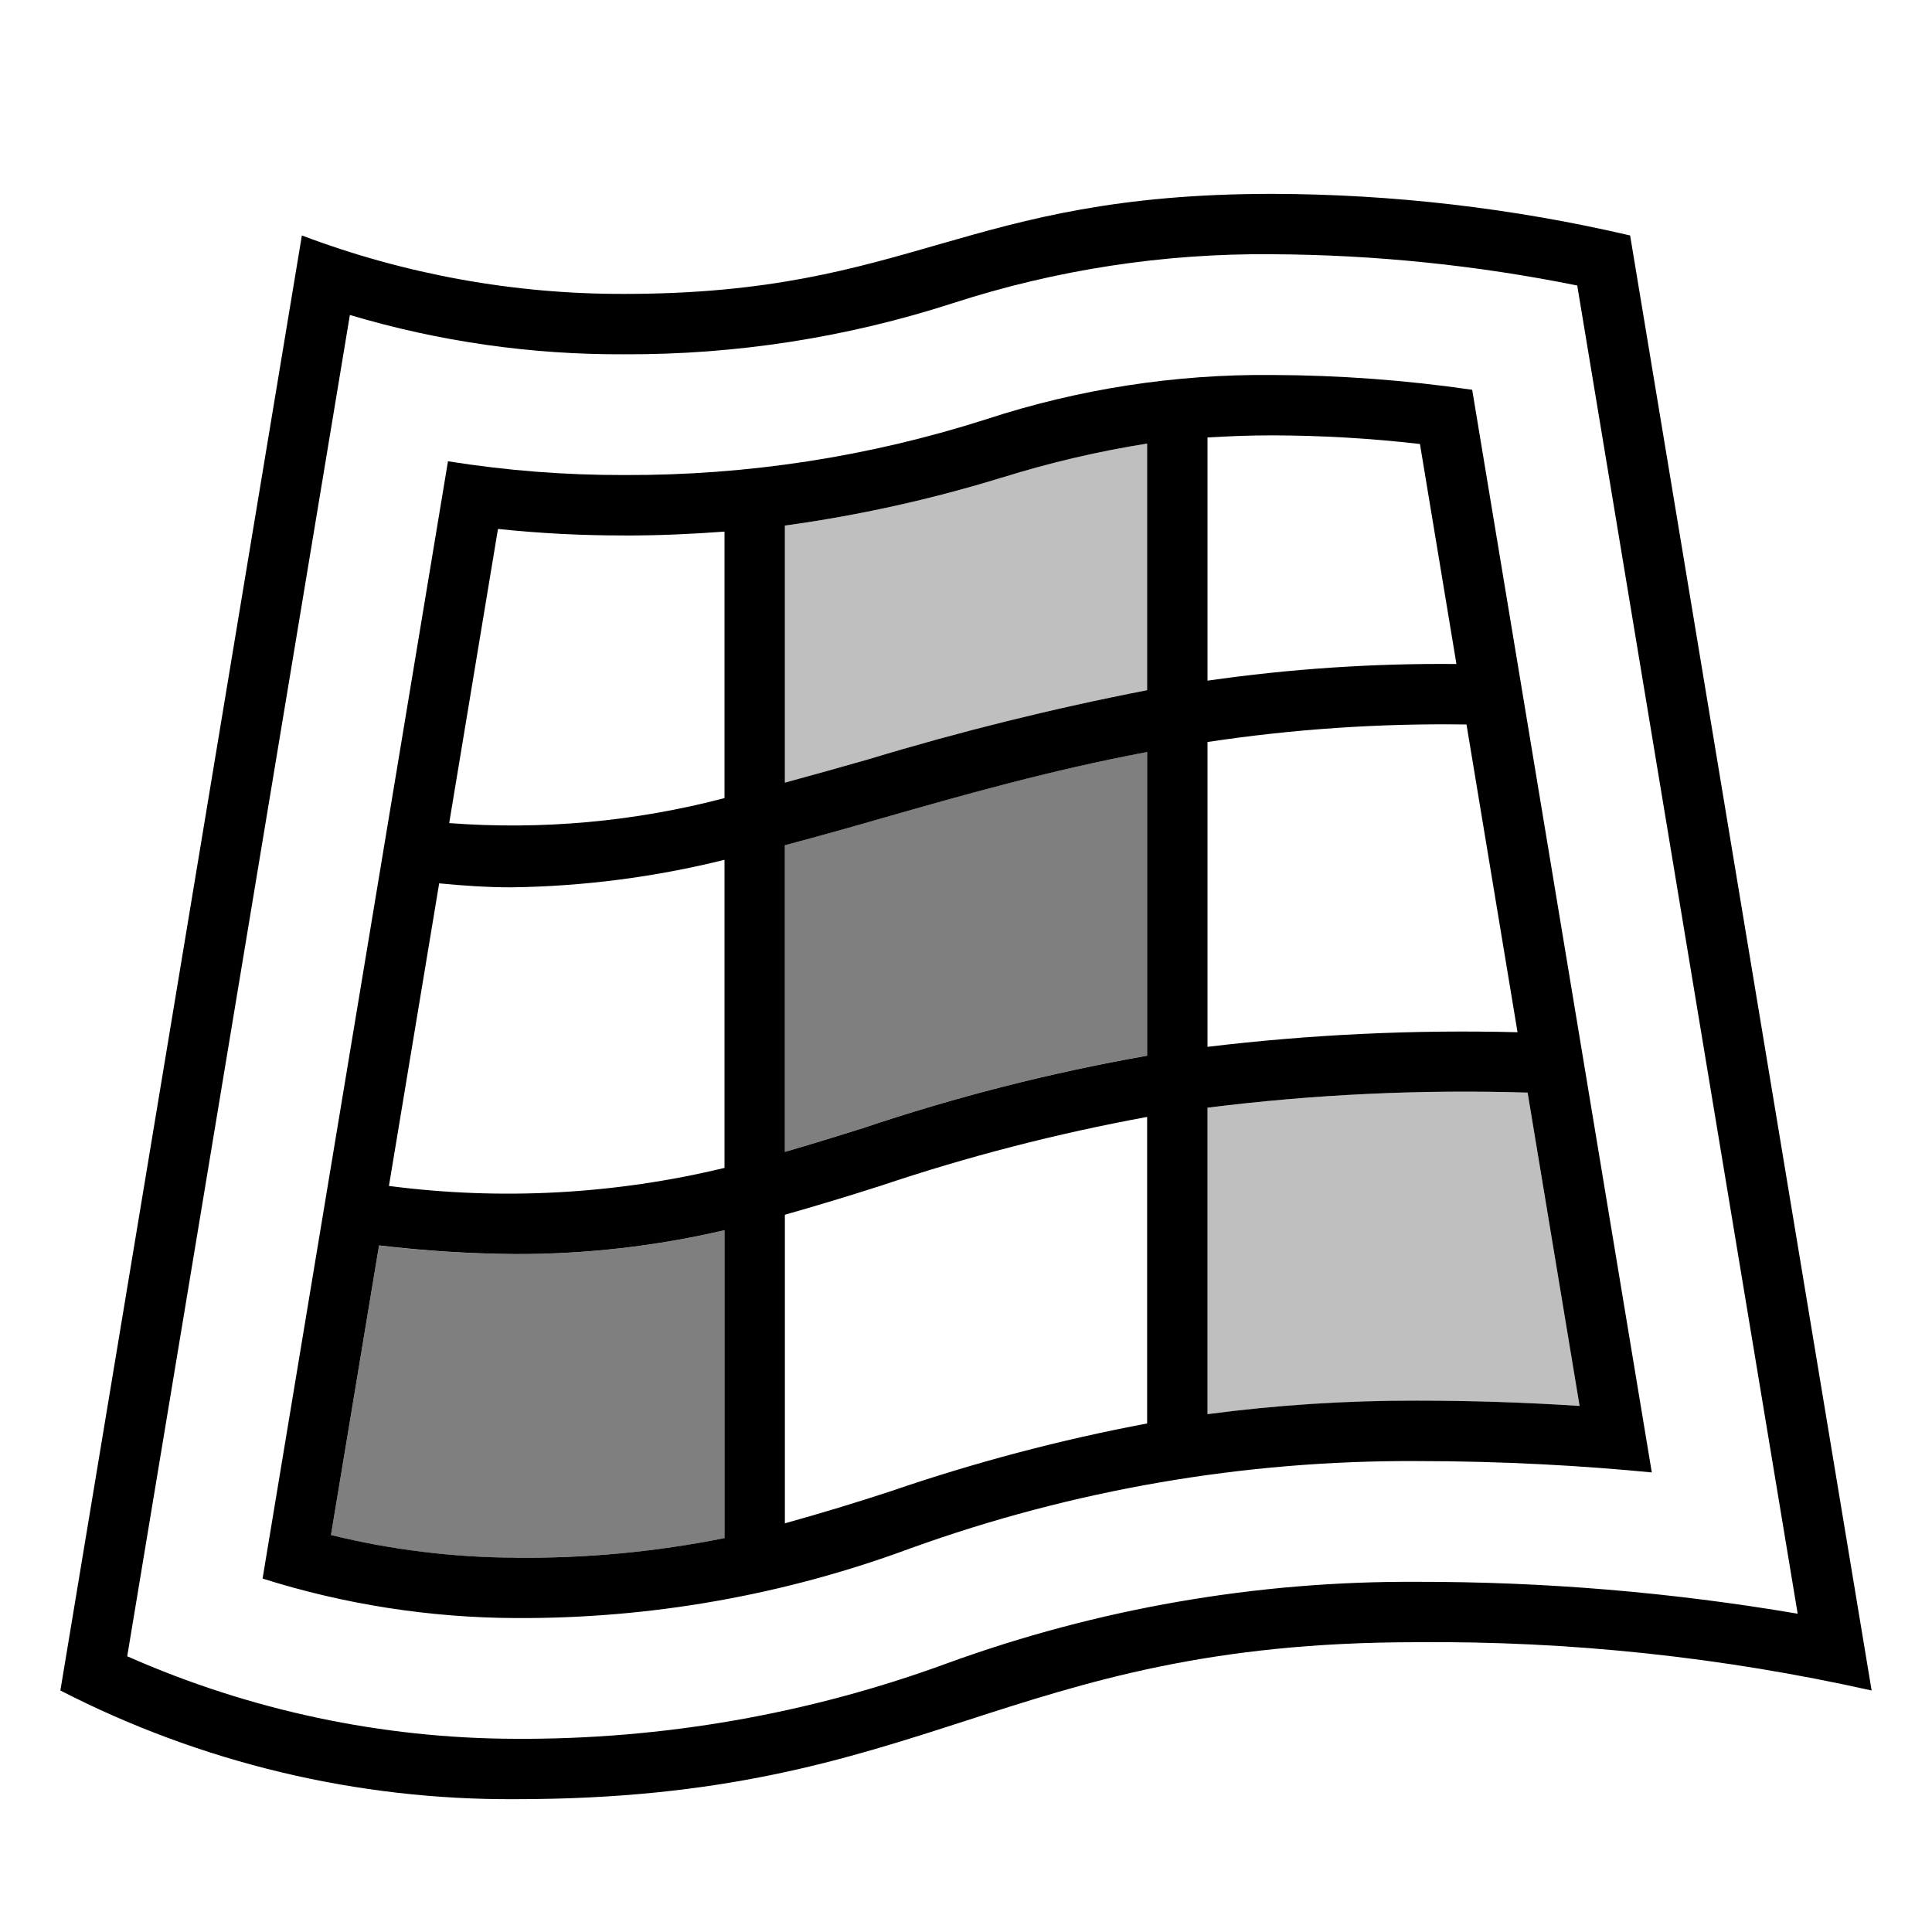
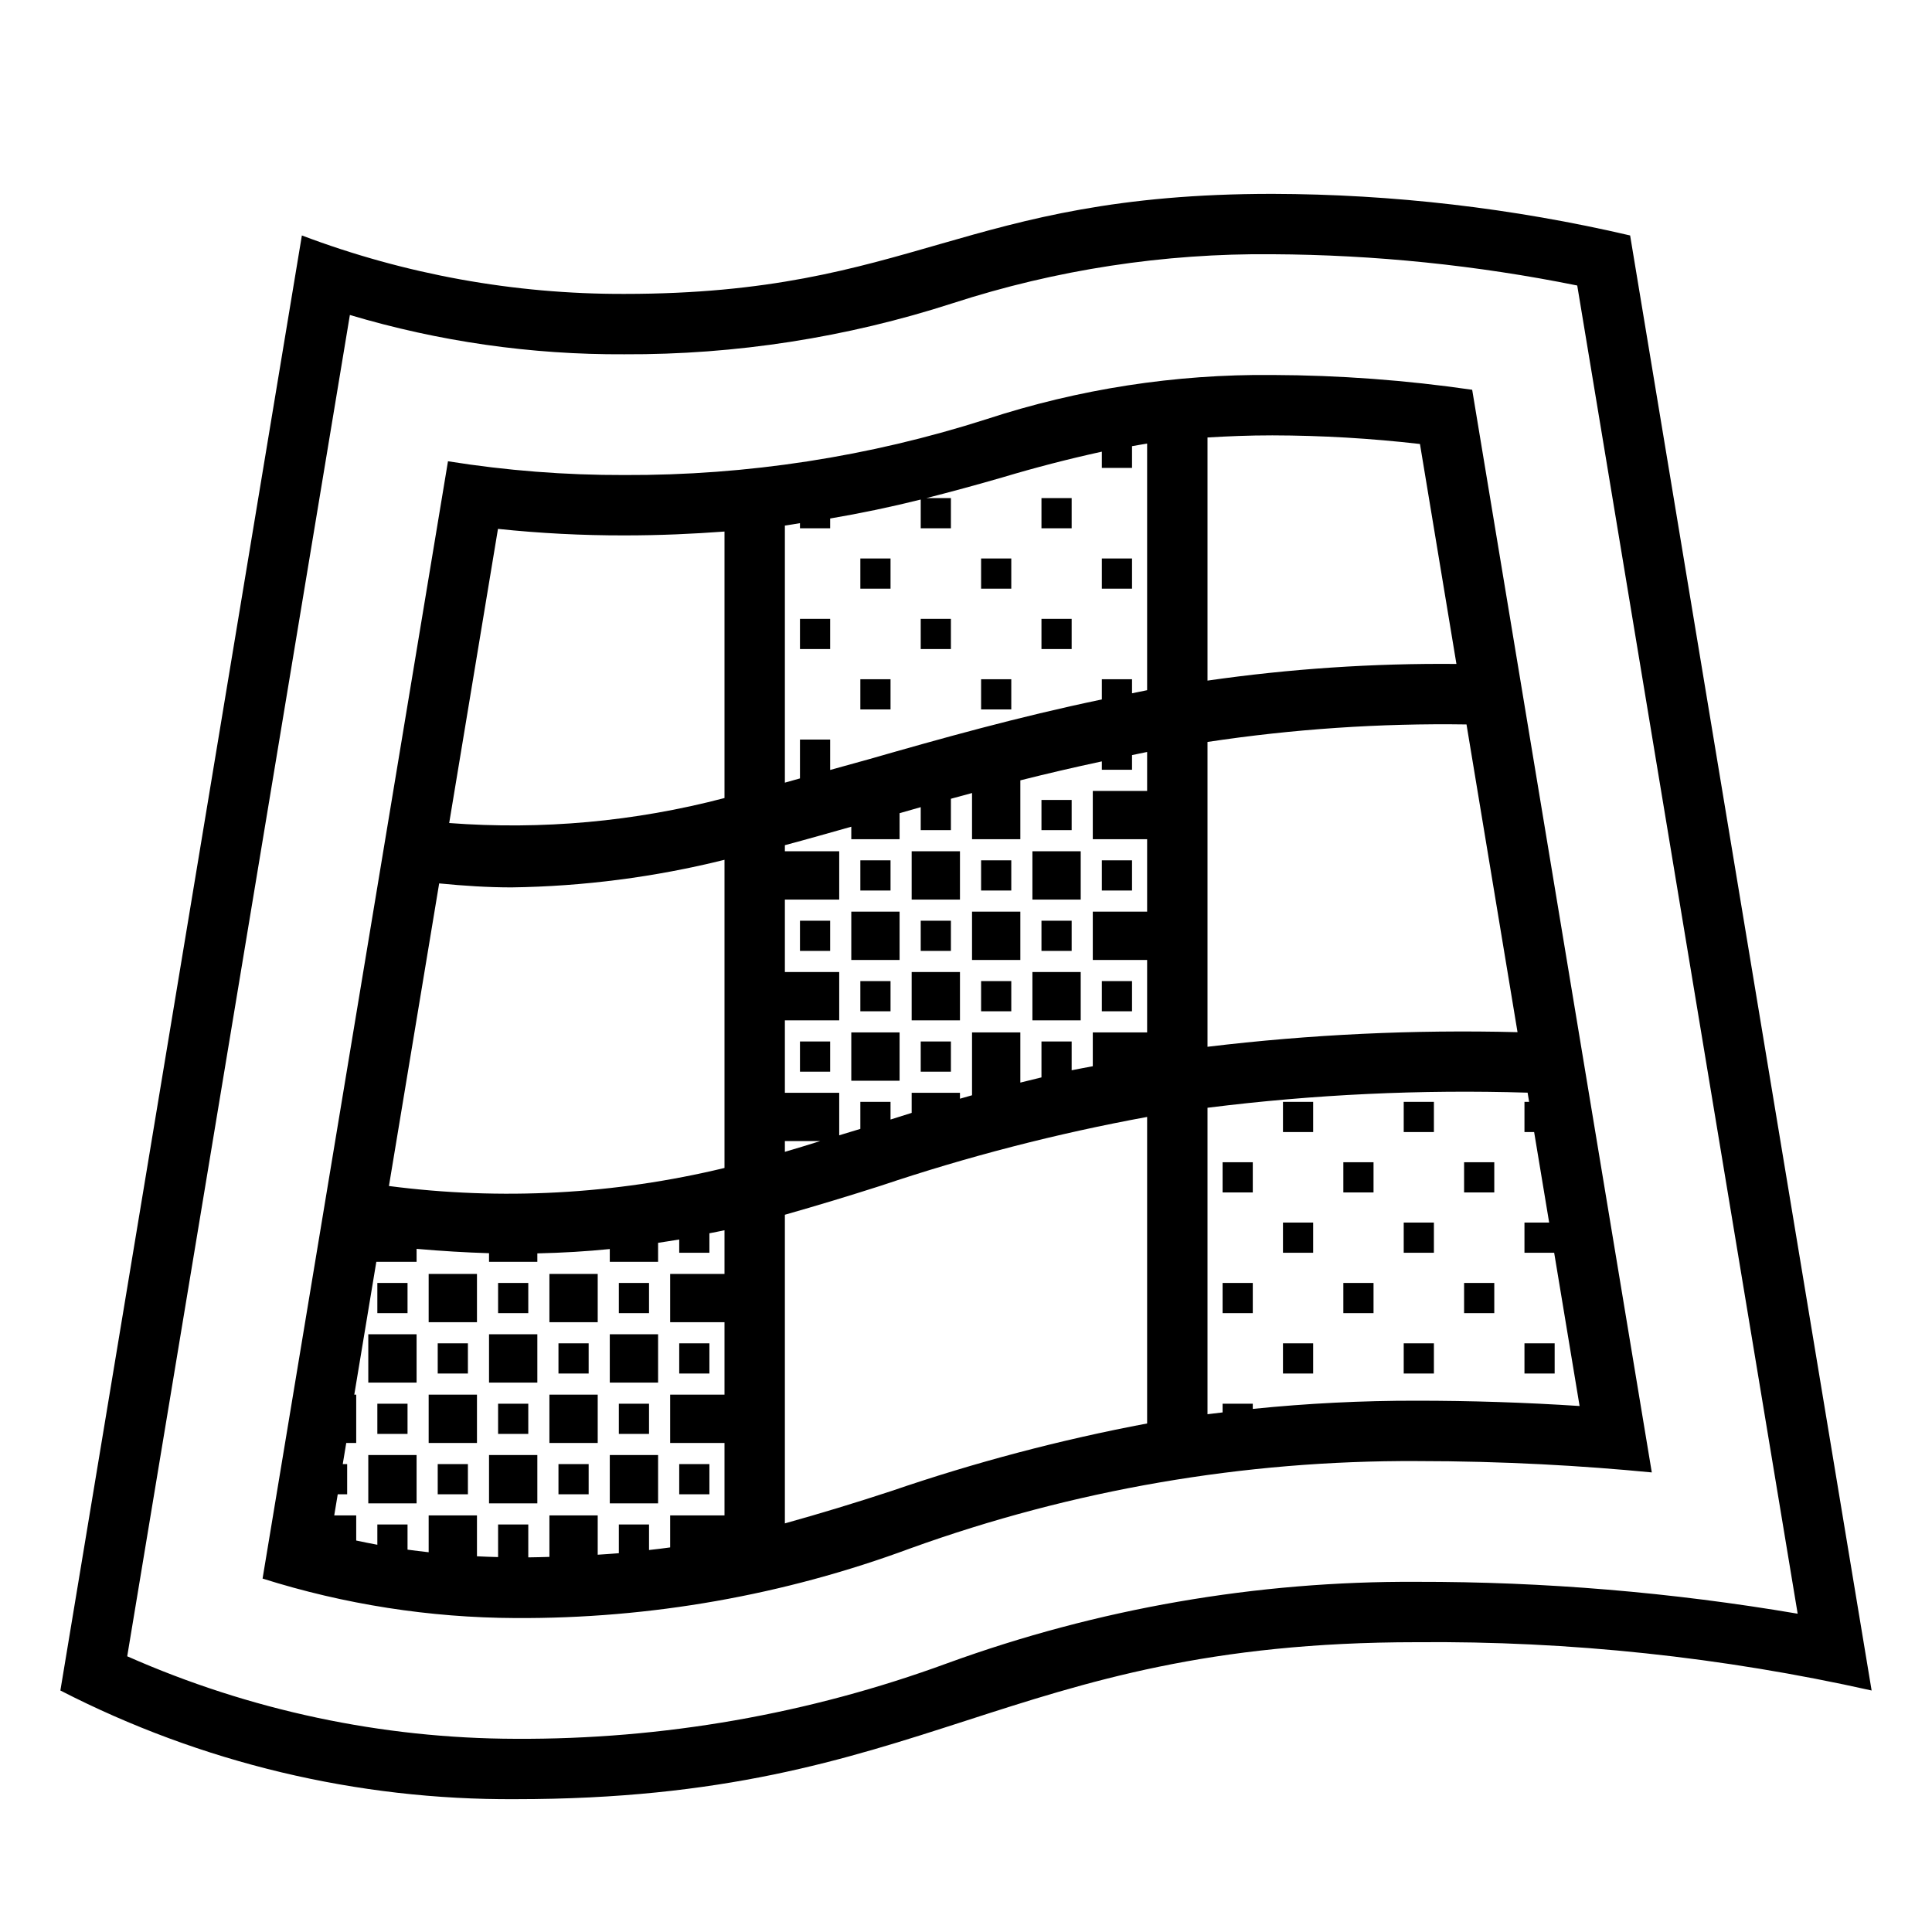
<svg xmlns="http://www.w3.org/2000/svg" viewBox="0 0 32 32">
-   <path opacity=".25" d="M23.463 23.2a26.071 26.071 0 0 0-3.463.224v-5.076a34.065 34.065 0 0 1 5.302-.251l.861 5.191c-.9-.059-1.804-.088-2.7-.088zM13 8.705v4.258c.456-.124.916-.253 1.392-.389A46.427 46.427 0 0 1 19 11.432V7.347a16.922 16.922 0 0 0-2.396.56A22.646 22.646 0 0 1 13 8.705z" />
-   <path opacity=".5" d="M13 13.999a84.02 84.02 0 0 0 1.666-.464c1.323-.378 2.741-.78 4.334-1.08v5.03a32.286 32.286 0 0 0-4.714 1.202c-.435.137-.86.267-1.286.391zm-4.463 11.8A16.675 16.675 0 0 0 12 25.477v-5.1a15.064 15.064 0 0 1-3.463.395 20.464 20.464 0 0 1-2.259-.142l-.796 4.796a13.024 13.024 0 0 0 3.055.375z" />
-   <path d="M23.462 27.2A33.153 33.153 0 0 1 31 28L27 3.9a26.401 26.401 0 0 0-5.926-.689c-5.144 0-5.927 1.657-10.735 1.657A14.99 14.99 0 0 1 5 3.9L1 28a16.273 16.273 0 0 0 7.538 1.8c6.876 0 8.048-2.6 14.924-2.6zm-21.355.234L5.795 5.217a15.6 15.6 0 0 0 4.544.651 17.42 17.42 0 0 0 5.445-.847 16.628 16.628 0 0 1 5.29-.81 26.164 26.164 0 0 1 5.05.518l3.651 21.999a37.286 37.286 0 0 0-6.313-.528 22.381 22.381 0 0 0-7.77 1.348A20.422 20.422 0 0 1 8.539 28.8a15.989 15.989 0 0 1-6.43-1.366zM24.384 6.456a23.558 23.558 0 0 0-3.31-.245 14.762 14.762 0 0 0-4.738.733 19.402 19.402 0 0 1-5.996.924 18.182 18.182 0 0 1-2.92-.228L4.349 26.146a14.096 14.096 0 0 0 4.188.654 18.525 18.525 0 0 0 6.541-1.154 24.357 24.357 0 0 1 8.385-1.446c1.448 0 2.763.078 3.896.188zM20 12.29a26.155 26.155 0 0 1 4.29-.29l.845 5.097a35.442 35.442 0 0 0-5.135.242zm3.519-4.935l.604 3.643a27.235 27.235 0 0 0-4.123.276V7.246c.33-.02.68-.035 1.074-.035a21.744 21.744 0 0 1 2.445.143zm-6.915.553A16.922 16.922 0 0 1 19 7.347v4.085a46.427 46.427 0 0 0-4.608 1.142c-.475.136-.936.265-1.392.389V8.705a22.646 22.646 0 0 0 3.604-.798zM13 14a84.02 84.02 0 0 0 1.666-.464c1.323-.378 2.741-.78 4.334-1.08v5.03a32.286 32.286 0 0 0-4.714 1.202c-.435.137-.86.267-1.286.391zm-2.66-5.13c.603 0 1.146-.027 1.66-.065v4.414a13.823 13.823 0 0 1-4.56.414l.808-4.872a19.724 19.724 0 0 0 2.092.108zM12 19.344a15.286 15.286 0 0 1-5.558.299l.832-5.012c.407.04.808.066 1.198.066A15.487 15.487 0 0 0 12 14.241zm-6.518 6.08l.796-4.796a20.464 20.464 0 0 0 2.26.143A15.064 15.064 0 0 0 12 20.376v5.1a16.675 16.675 0 0 1-3.463.324 13.024 13.024 0 0 1-3.055-.375zm9.289-.73a39.72 39.72 0 0 1-1.771.537V20.12a49.66 49.66 0 0 0 1.587-.48A31.896 31.896 0 0 1 19 18.5v5.077a30.389 30.389 0 0 0-4.23 1.117zM20 23.423v-5.076a34.138 34.138 0 0 1 5.302-.25l.861 5.19c-.9-.059-1.804-.088-2.7-.088a26.071 26.071 0 0 0-3.463.224z" />
+   <path d="M23.462 27.2A33.153 33.153 0 0 1 31 28L27 3.9a26.401 26.401 0 0 0-5.926-.689c-5.144 0-5.927 1.657-10.735 1.657A14.99 14.99 0 0 1 5 3.9L1 28a16.273 16.273 0 0 0 7.538 1.8c6.876 0 8.048-2.6 14.924-2.6zm-21.355.234L5.795 5.217a15.6 15.6 0 0 0 4.544.651 17.42 17.42 0 0 0 5.445-.847 16.628 16.628 0 0 1 5.29-.81 26.164 26.164 0 0 1 5.05.518l3.651 21.999a37.286 37.286 0 0 0-6.313-.528 22.381 22.381 0 0 0-7.77 1.348A20.422 20.422 0 0 1 8.539 28.8a15.989 15.989 0 0 1-6.43-1.366zm25.252-3.046L24.384 6.456a23.558 23.558 0 0 0-3.31-.245 14.762 14.762 0 0 0-4.738.733 19.402 19.402 0 0 1-5.996.924 18.182 18.182 0 0 1-2.92-.228L4.349 26.146a14.096 14.096 0 0 0 4.188.654 18.525 18.525 0 0 0 6.541-1.154 24.357 24.357 0 0 1 8.385-1.446c1.448 0 2.763.078 3.896.188zM20 7.246c.33-.02.68-.035 1.074-.035a21.744 21.744 0 0 1 2.445.143l.604 3.643a27.235 27.235 0 0 0-4.123.276zm0 5.043a26.155 26.155 0 0 1 4.29-.29l.845 5.097a35.442 35.442 0 0 0-5.135.242zm-7-3.584c.088-.011.164-.027.25-.04v.085h.5v-.162a19.97 19.97 0 0 0 1.5-.314v.476h.5v-.5h-.406a40.04 40.04 0 0 0 1.26-.343 22.564 22.564 0 0 1 1.646-.426v.269h.5v-.36c.084-.014.163-.03.25-.043v4.085c-.086.016-.165.035-.25.051v-.233h-.5v.335c-1.397.291-2.665.648-3.858.99l-.642.178v-.503h-.5v.643l-.25.07zm1.1 4.988v.207h.8v-.431l.35-.1v.381h.5v-.52l.35-.095v.765h.8v-.975c.436-.11.887-.215 1.35-.314v.139h.5v-.243c.085-.017.164-.036.25-.052v.645h-.9v.8h.9v1.2h-.9v.8h.9v1.2h-.9v.56c-.114.023-.239.043-.35.067v-.477h-.5v.595c-.119.028-.235.057-.35.086V17.1h-.8v1.041l-.2.057V18.1h-.8v.333l-.35.11v-.293h-.5v.448c-.118.037-.233.07-.35.106V18.1H13v-1.2h.9v-.8H13v-1.2h.9v-.8H13v-.101c.36-.096.731-.202 1.1-.306zM13 18.9h.585c-.194.06-.391.122-.585.178zM8.248 8.76a19.724 19.724 0 0 0 2.092.108c.603 0 1.146-.026 1.66-.064v4.414a13.823 13.823 0 0 1-4.56.414zM12 21.9v1.2h-.9v.8h.9v1.2h-.9v.53c-.113.016-.232.03-.35.043v-.423h-.5v.476c-.113.01-.232.017-.35.025V25.1h-.8v.687c-.116.003-.23.007-.35.008v-.545h-.5v.54a12.262 12.262 0 0 1-.35-.013V25.1h-.8v.61c-.118-.014-.236-.027-.35-.043v-.417h-.5v.336a13.211 13.211 0 0 1-.35-.07V25.1h-.364l.058-.35h.156v-.5h-.073l.058-.35H5.9v-.8h-.032l.365-2.2H6.9v-.215q.63.055 1.2.072v.143h.8v-.14q.63-.014 1.2-.072v.212h.8v-.315c.116-.019.236-.035.35-.055v.22h.5v-.323c.083-.017.168-.032.25-.05v.723h-.9v.8zm-4.726-7.268c.407.04.808.066 1.198.066A15.487 15.487 0 0 0 12 14.241v5.104a15.286 15.286 0 0 1-5.558.299zM19 23.577a30.389 30.389 0 0 0-4.23 1.117 39.72 39.72 0 0 1-1.77.538V20.12a49.66 49.66 0 0 0 1.587-.48A31.896 31.896 0 0 1 19 18.5zm1-5.229a34.138 34.138 0 0 1 5.302-.25l.025.152h-.077v.5h.16l.249 1.5h-.409v.5h.492l.421 2.538c-.9-.059-1.804-.088-2.7-.088a26.412 26.412 0 0 0-2.713.136v-.086h-.5v.144c-.082.01-.169.019-.25.03zm1.75.402h-.5v-.5h.5zm-1 1h-.5v-.5h.5zm1 1h-.5v-.5h.5zm-1 1h-.5v-.5h.5zm1 1h-.5v-.5h.5zm2-4h-.5v-.5h.5zm-1 1h-.5v-.5h.5zm1 1h-.5v-.5h.5zm-1 1h-.5v-.5h.5zm1 1h-.5v-.5h.5zm1-3h-.5v-.5h.5zm0 2h-.5v-.5h.5zm1 1h-.5v-.5h.5zm-11-13h-.5v-.5h.5zm-1 1h-.5v-.5h.5zm1 1h-.5v-.5h.5zm2-2h-.5v-.5h.5zm-1 1h-.5v-.5h.5zm1 1h-.5v-.5h.5zm1-3h-.5v-.5h.5zm0 2h-.5v-.5h.5zm1-1h-.5v-.5h.5zm-7 13h-.5v-.5h.5zm0 2h-.5v-.5h.5zm-1-3h-.5v-.5h.5zm-1 .5v.5h-.5v-.5zm1 1v.5h-.5v-.5zm-1.5 1h.5v.5h-.5zm-.5-2.5h-.5v-.5h.5zm0 1.5v.5h-.5v-.5zm-2-1.5h-.5v-.5h.5zm1 .5v.5h-.5v-.5zm-1 1v.5h-.5v-.5zm.5 1h.5v.5h-.5zM7.1 21.1h.8v.8h-.8zm-1 1h.8v.8h-.8zm1 1h.8v.8h-.8zm-1 1h.8v.8h-.8zm3-3h.8v.8h-.8zm-1 1h.8v.8h-.8zm1 1h.8v.8h-.8zm-1 1h.8v.8h-.8zm2-2h.8v.8h-.8zm0 2h.8v.8h-.8zm7.65-10.35h-.5v-.5h.5zm1 1h-.5v-.5h.5zm-1.5 1v-.5h.5v.5zm1.5 1h-.5v-.5h.5zm-2-2h-.5v-.5h.5zm-1.5 1v-.5h.5v.5zm1 .5h.5v.5h-.5zm-1 1h.5v.5h-.5zm-.5-2.5h-.5v-.5h.5zm-.5 2v-.5h.5v.5zm-1-1.5h.5v.5h-.5zm0 2h.5v.5h-.5zm2.65-2.35h-.8v-.8h.8zm-1 1h-.8v-.8h.8zm1 1h-.8v-.8h.8zm-1 1h-.8v-.8h.8zm3-3h-.8v-.8h.8zm-1 1h-.8v-.8h.8zm1 1h-.8v-.8h.8z" />
  <path fill="none" d="M0 0h32v32H0z" />
</svg>
